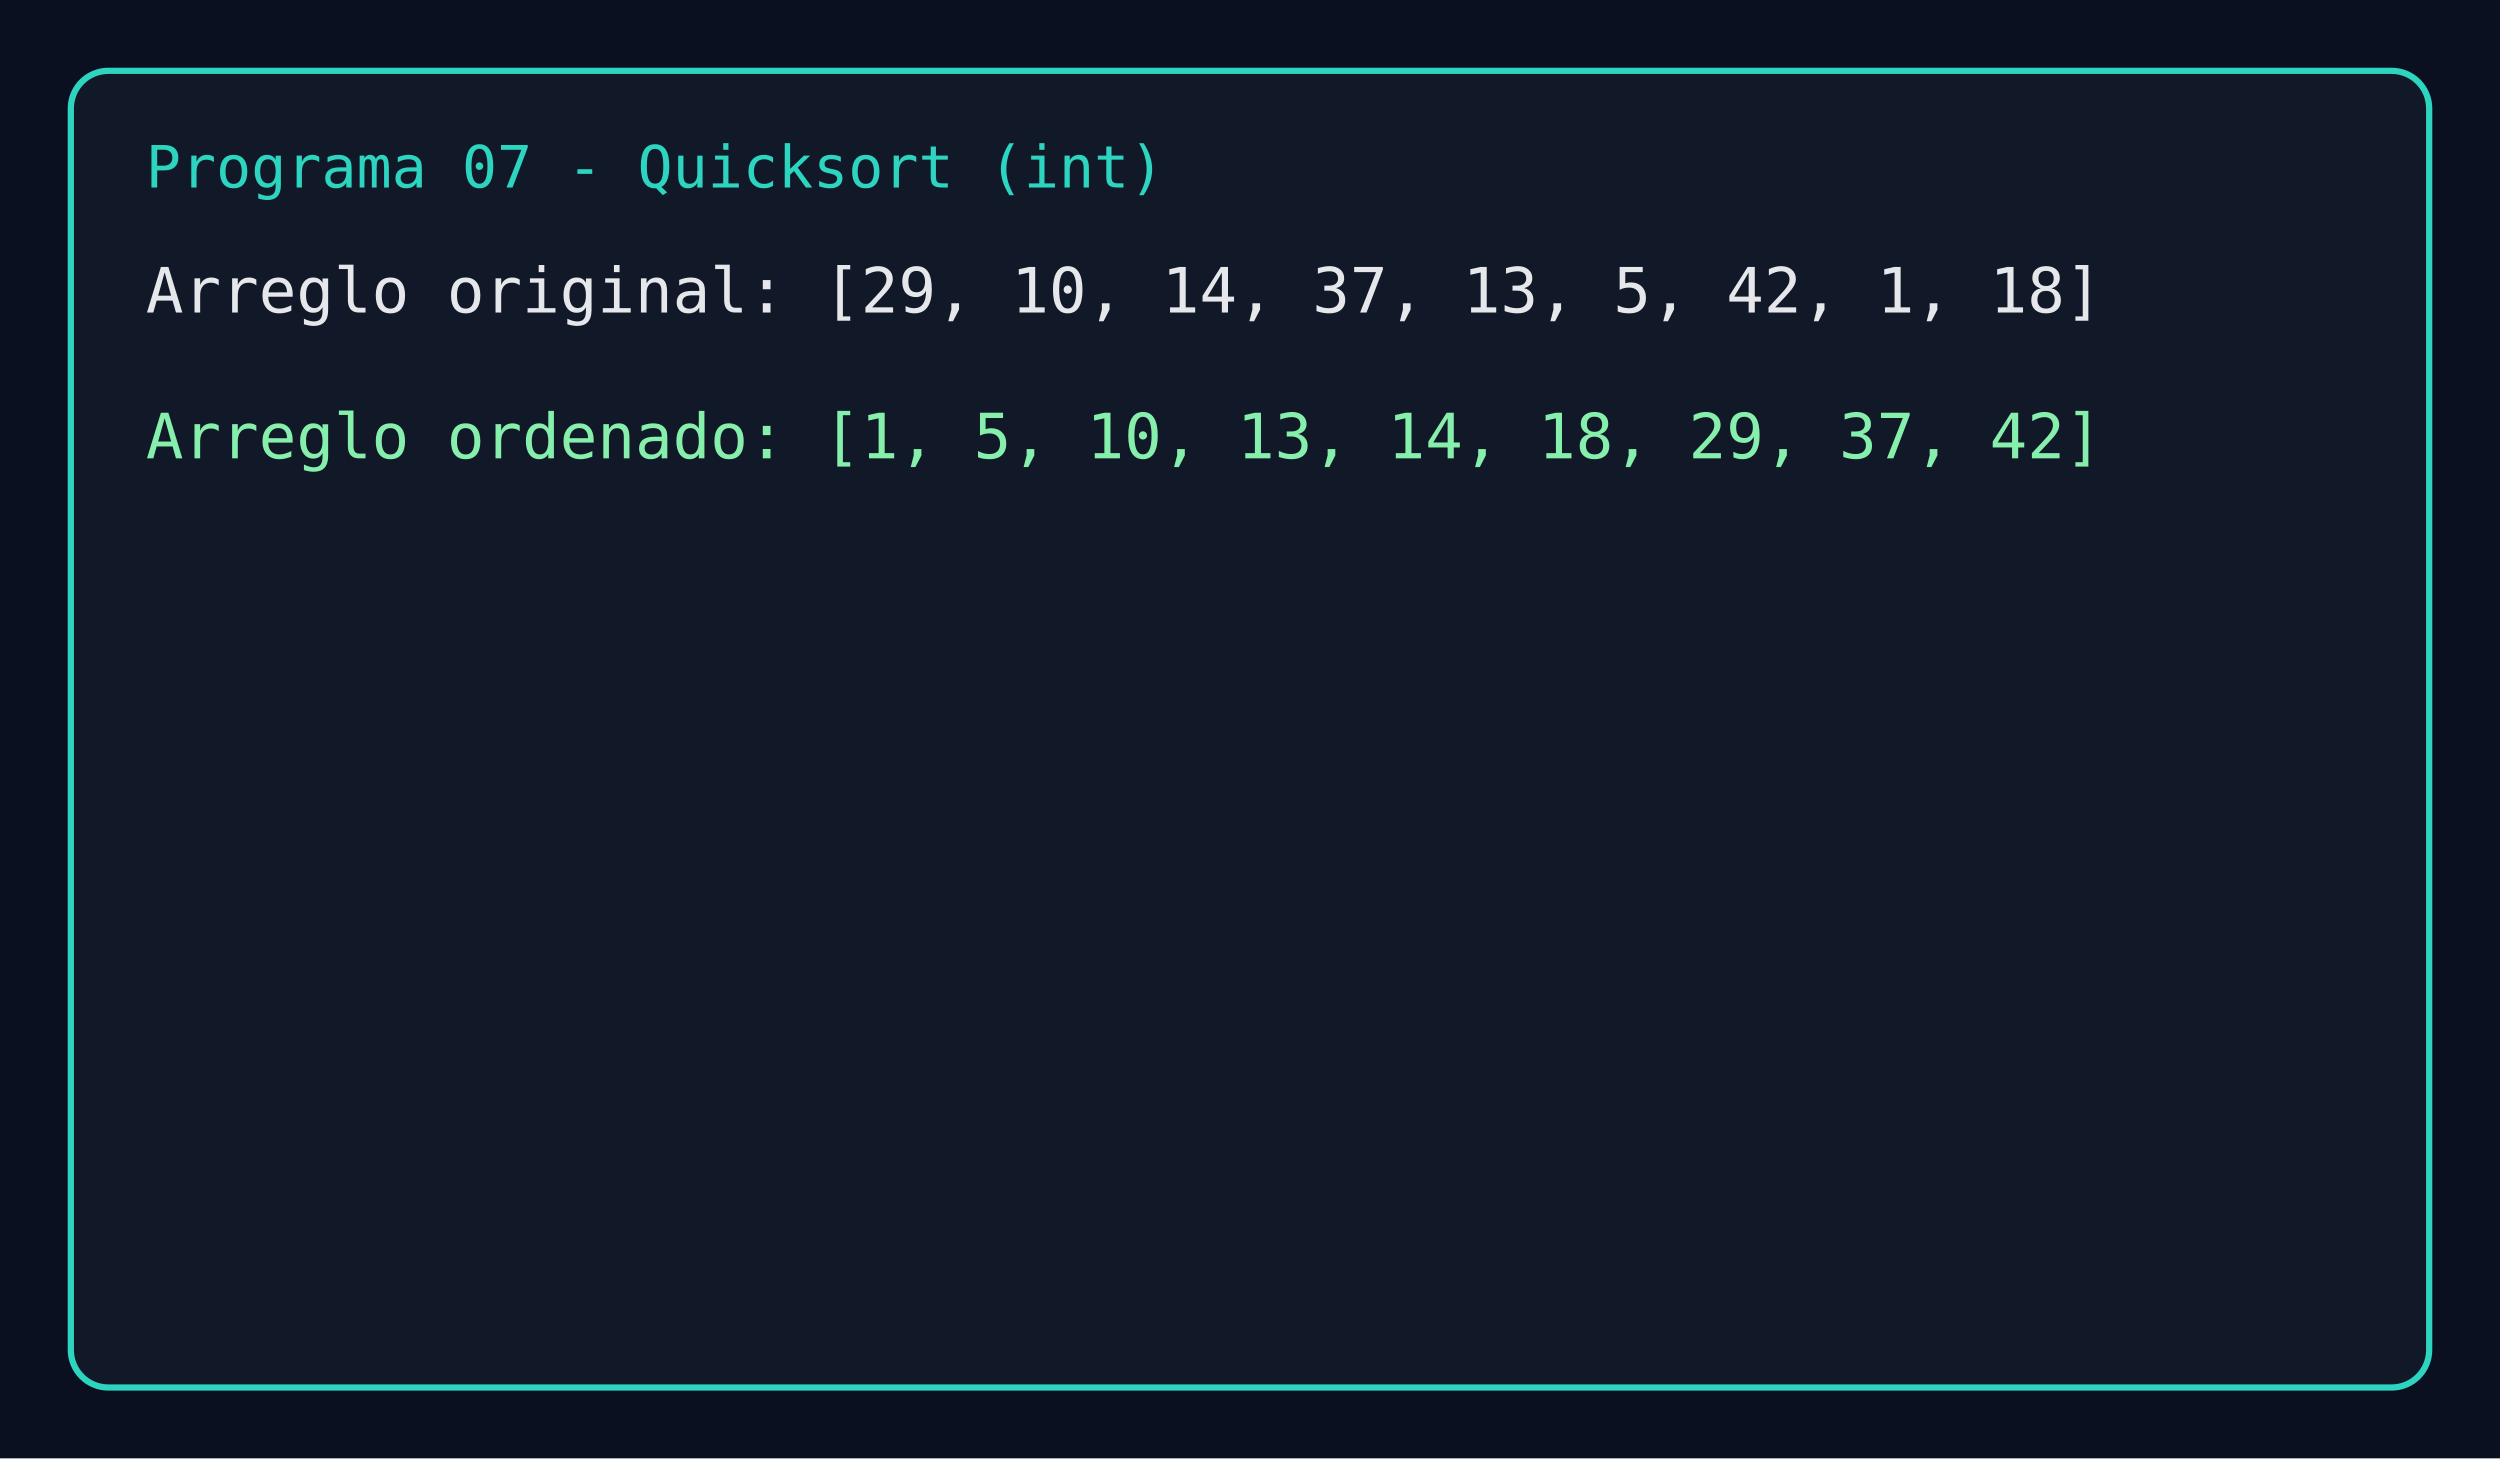
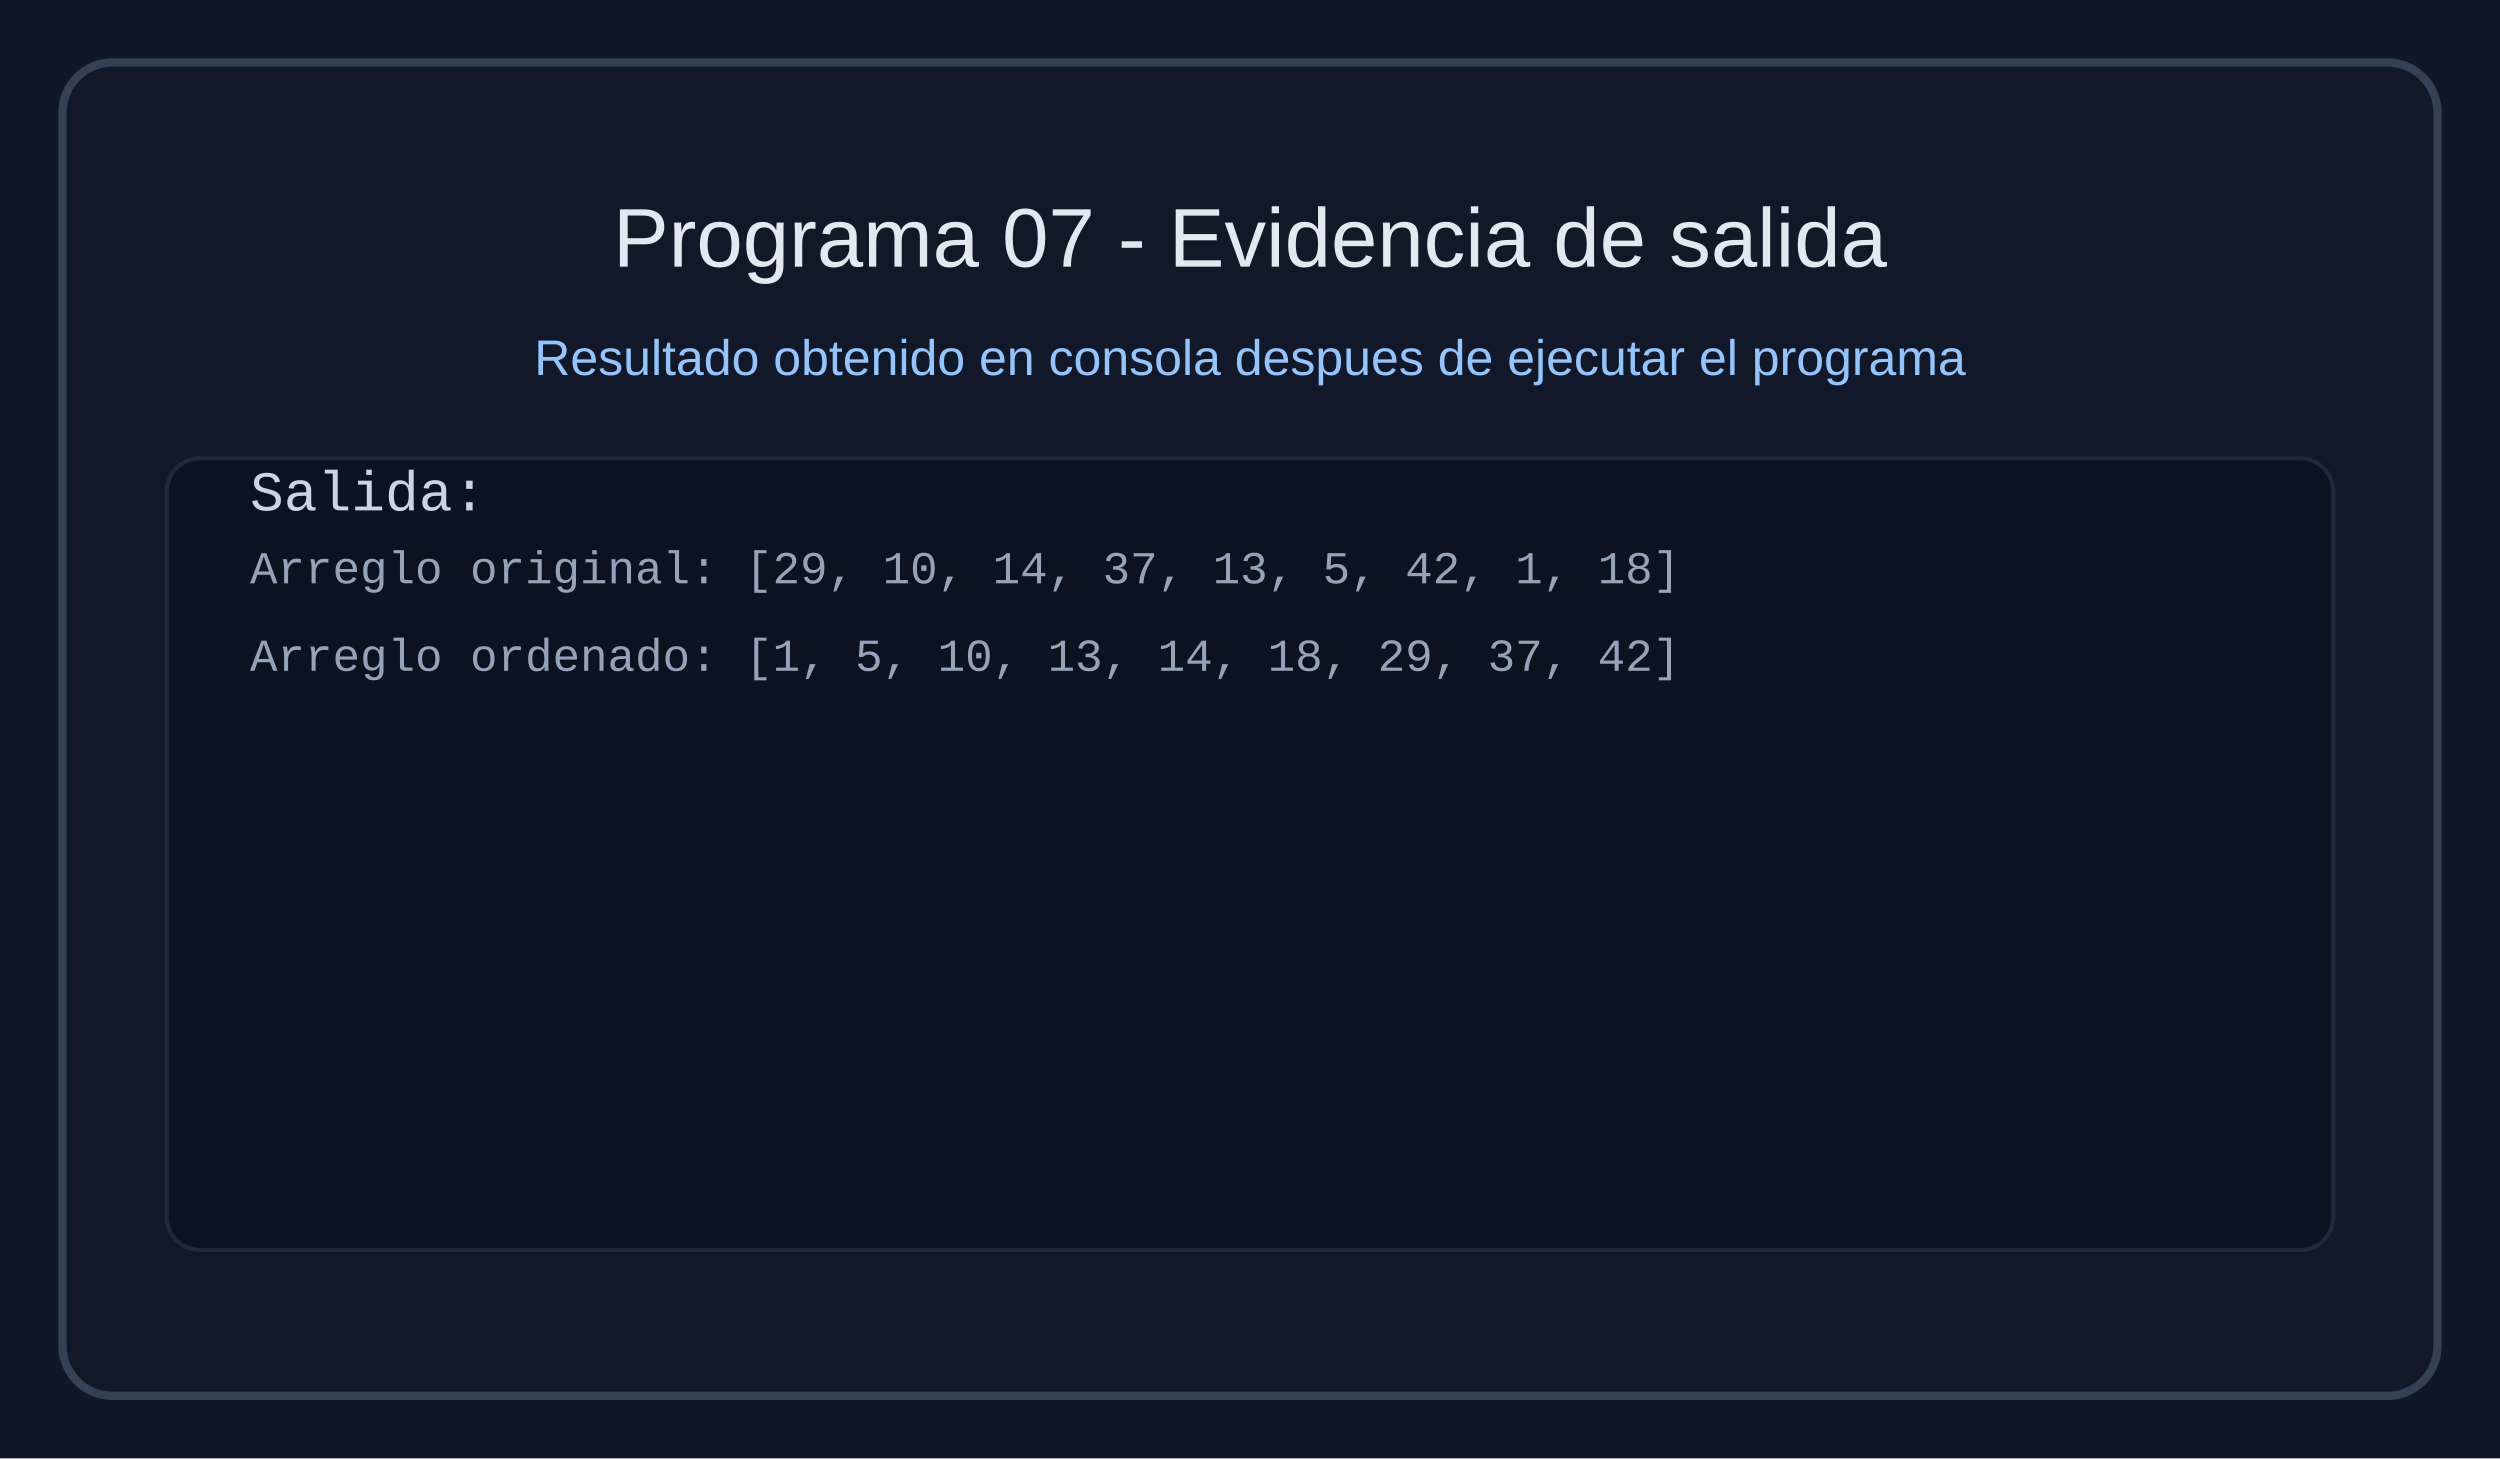
<svg xmlns="http://www.w3.org/2000/svg" width="1200" height="700" viewBox="0 0 1200 700" role="img" aria-labelledby="title desc">
-   <rect width="1200" height="700" fill="#0b1020" />
-   <rect x="34" y="34" width="1132" height="632" rx="18" fill="#111827" stroke="#2dd4bf" stroke-width="3" />
-   <text x="70" y="90" fill="#2dd4bf" font-family="Consolas, monospace" font-size="28">Programa 07 - Quicksort (int)</text>
-   <text x="70" y="150" fill="#e5e7eb" font-family="Consolas, monospace" font-size="30">Arreglo original: [29, 10, 14, 37, 13, 5, 42, 1, 18]</text>
-   <text x="70" y="220" fill="#86efac" font-family="Consolas, monospace" font-size="30">Arreglo ordenado: [1, 5, 10, 13, 14, 18, 29, 37, 42]</text>
+   <rect width="1200" height="700" fill="#0f172a" />
+   <rect x="30" y="30" width="1140" height="640" rx="24" fill="#111827" stroke="#334155" stroke-width="4" />
+   <text x="600" y="128" text-anchor="middle" fill="#e2e8f0" font-family="Arial, sans-serif" font-size="40">Programa 07 - Evidencia de salida</text>
+   <text x="600" y="180" text-anchor="middle" fill="#93c5fd" font-family="Arial, sans-serif" font-size="24">Resultado obtenido en consola despues de ejecutar el programa</text>
+   <rect x="80" y="220" width="1040" height="380" rx="16" fill="#0b1220" stroke="#1e293b" stroke-width="2" />
+   <text x="120" y="245" fill="#cbd5e1" font-family="Courier New, monospace" font-size="27">Salida:</text>
+   <text x="120" y="280" fill="#94a3b8" font-family="Courier New, monospace" font-size="22">Arreglo original: [29, 10, 14, 37, 13, 5, 42, 1, 18]</text>
+   <text x="120" y="322" fill="#94a3b8" font-family="Courier New, monospace" font-size="22">Arreglo ordenado: [1, 5, 10, 13, 14, 18, 29, 37, 42]</text>
</svg>
